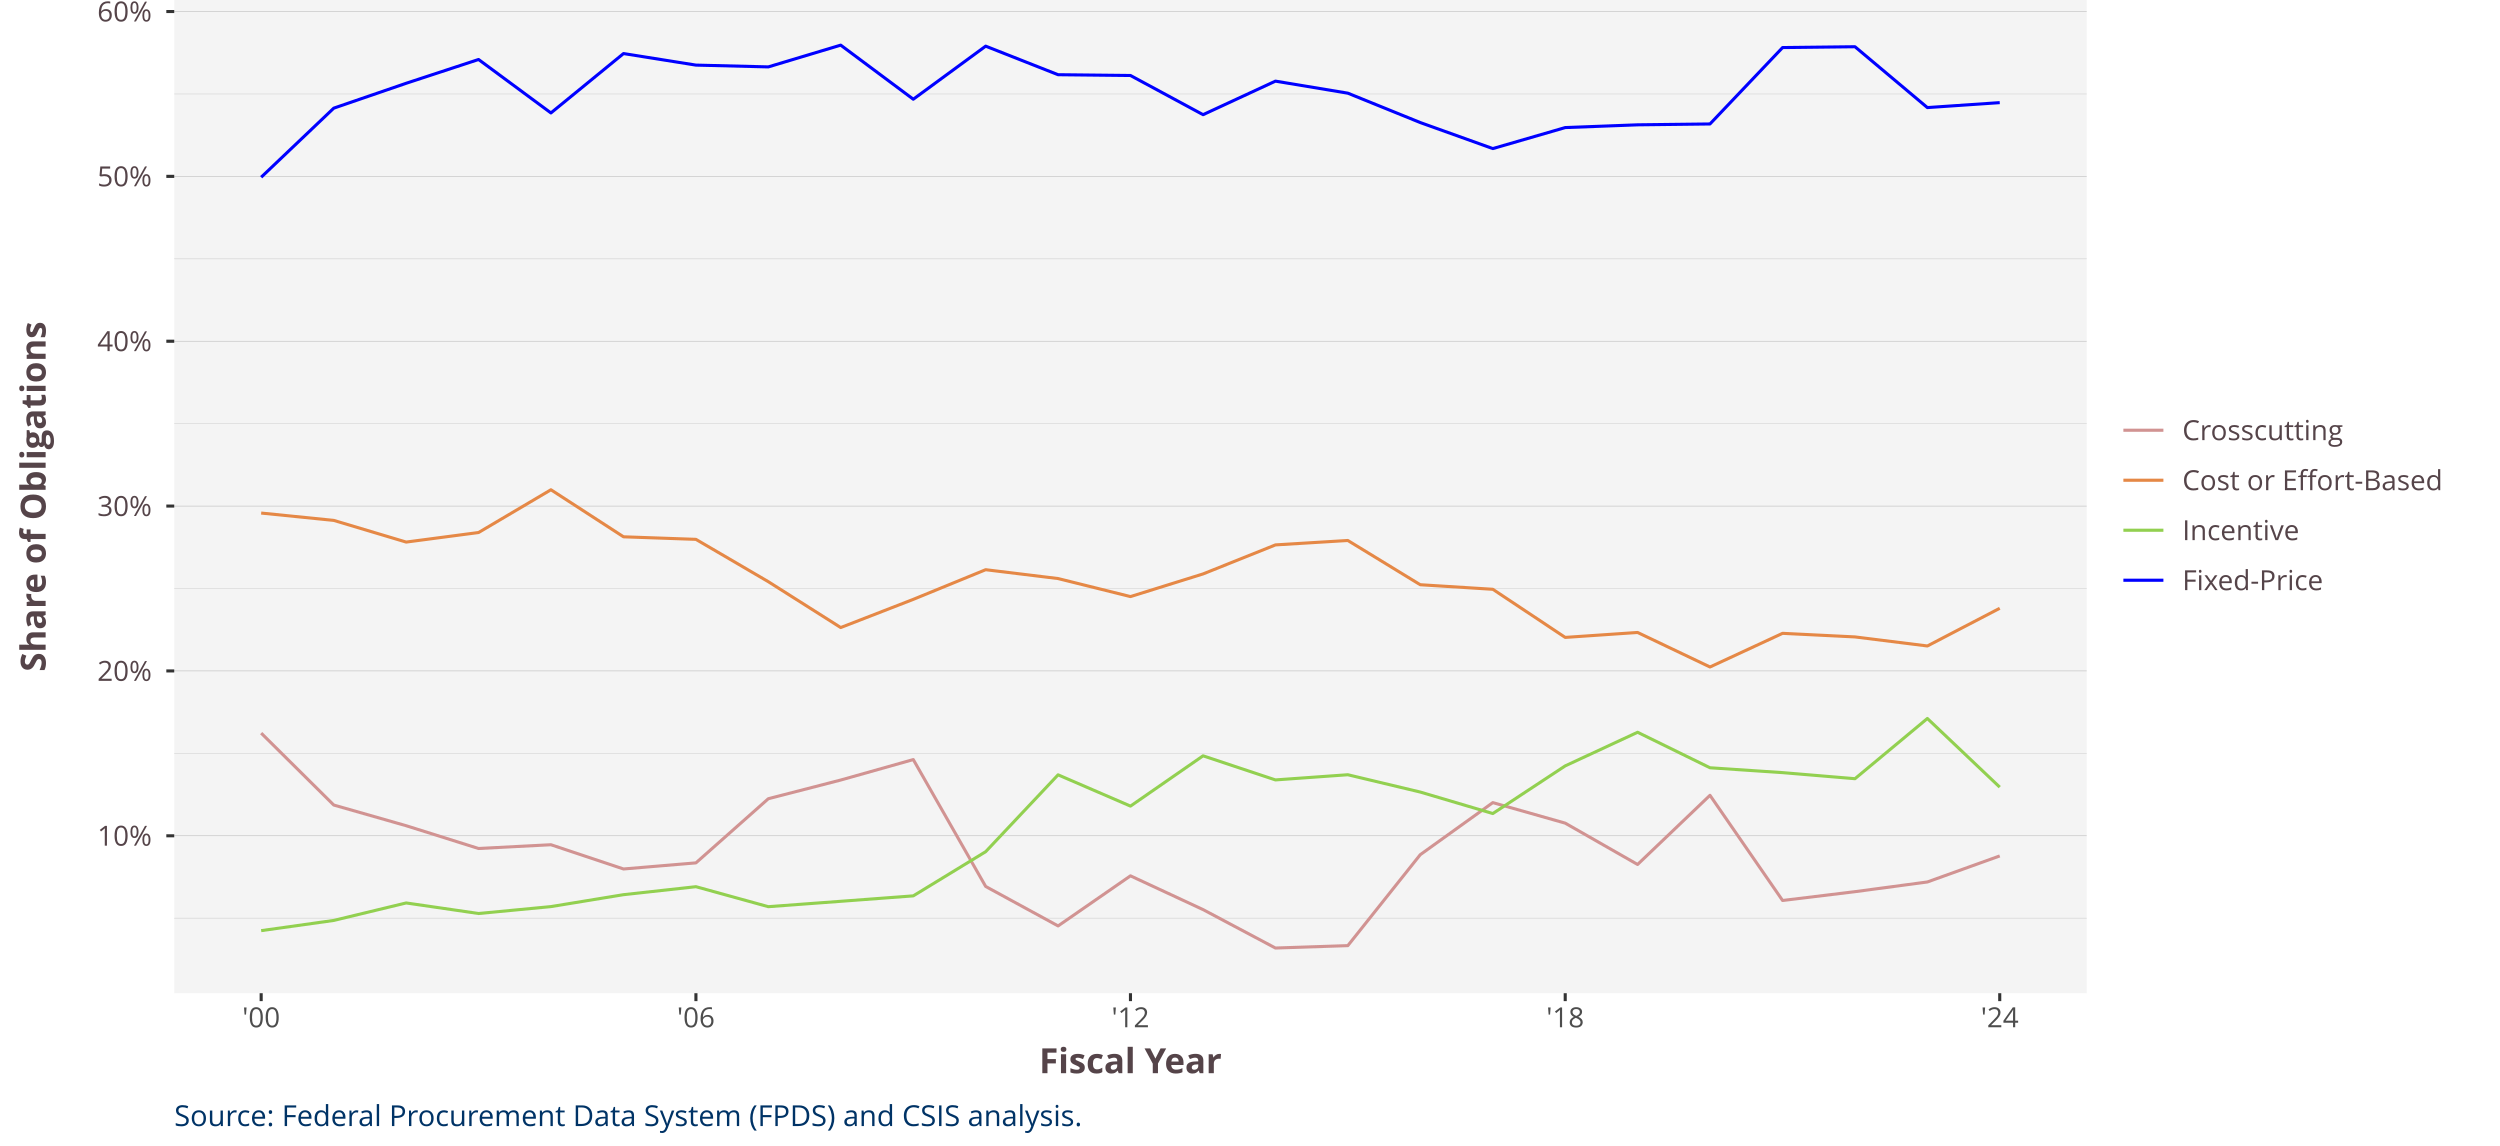
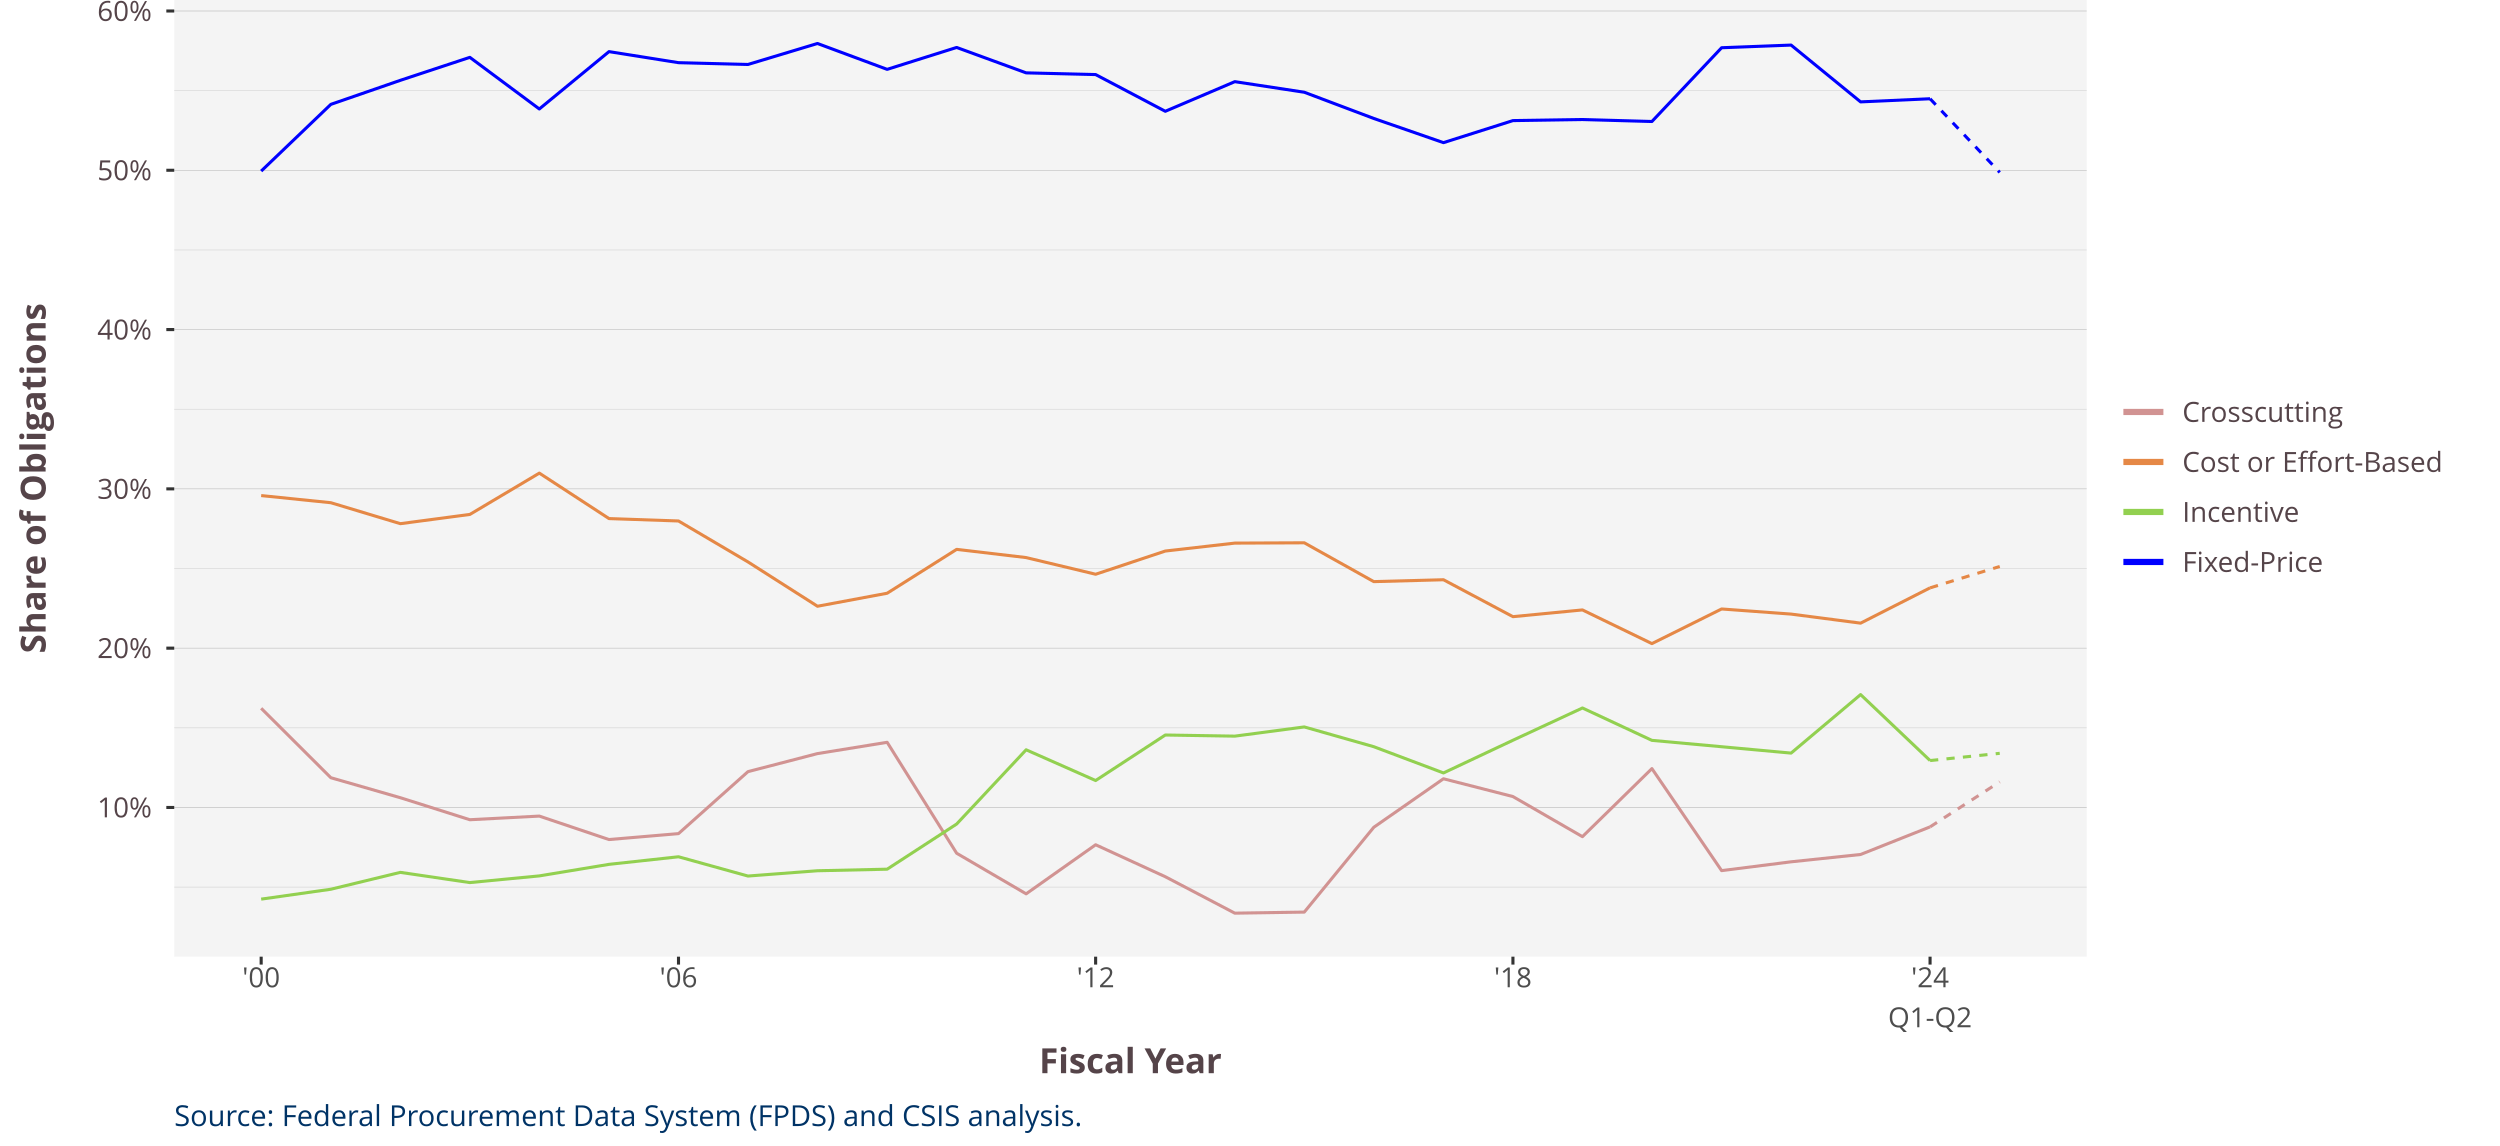
<svg xmlns="http://www.w3.org/2000/svg" class="svglite" width="864.00pt" height="396.00pt" viewBox="0 0 864.00 396.00">
  <defs>
    <style type="text/css">
    .svglite line, .svglite polyline, .svglite polygon, .svglite path, .svglite rect, .svglite circle {
      fill: none;
      stroke: #000000;
      stroke-linecap: round;
      stroke-linejoin: round;
      stroke-miterlimit: 10.00;
    }
    .svglite text {
      white-space: pre;
    }
  </style>
  </defs>
  <rect width="100%" height="100%" style="stroke: none; fill: #FFFFFF;" />
  <defs>
    <clipPath id="cpMC4wMHw4NjQuMDB8MC4wMHwzOTYuMDA=">
      <rect x="0.00" y="0.00" width="864.00" height="396.00" />
    </clipPath>
  </defs>
  <g clip-path="url(#cpMC4wMHw4NjQuMDB8MC4wMHwzOTYuMDA=)">
    <rect x="0.00" y="0.00" width="864.00" height="396.00" style="stroke-width: 1.07; stroke: #FFFFFF; fill: #FFFFFF;" />
  </g>
  <defs>
-     <clipPath id="cpNjAuMjJ8NzIxLjE2fDAuMDB8MzQzLjI1">
-       <rect x="60.22" y="0.00" width="660.94" height="343.25" />
+     <clipPath id="cpNjAuMjJ8NzIxLjE2fDAuMDB8MzMwLjYy">
+       <rect x="60.22" y="0.00" width="660.94" height="330.62" />
    </clipPath>
  </defs>
-   <g clip-path="url(#cpNjAuMjJ8NzIxLjE2fDAuMDB8MzQzLjI1)">
-     <rect x="60.22" y="0.00" width="660.94" height="343.25" style="stroke-width: 1.07; stroke: none; fill: #F4F4F4;" />
-     <polyline points="60.22,317.33 721.16,317.33 " style="stroke-width: 0.21; stroke: #D3D3D3; stroke-linecap: butt;" />
-     <polyline points="60.22,260.36 721.16,260.36 " style="stroke-width: 0.21; stroke: #D3D3D3; stroke-linecap: butt;" />
-     <polyline points="60.22,203.39 721.16,203.39 " style="stroke-width: 0.21; stroke: #D3D3D3; stroke-linecap: butt;" />
-     <polyline points="60.22,146.41 721.16,146.41 " style="stroke-width: 0.21; stroke: #D3D3D3; stroke-linecap: butt;" />
-     <polyline points="60.22,89.44 721.16,89.44 " style="stroke-width: 0.21; stroke: #D3D3D3; stroke-linecap: butt;" />
-     <polyline points="60.22,32.47 721.16,32.47 " style="stroke-width: 0.21; stroke: #D3D3D3; stroke-linecap: butt;" />
-     <polyline points="60.22,288.85 721.16,288.85 " style="stroke-width: 0.21; stroke: #BEBEBE; stroke-linecap: butt;" />
-     <polyline points="60.22,231.87 721.16,231.87 " style="stroke-width: 0.21; stroke: #BEBEBE; stroke-linecap: butt;" />
-     <polyline points="60.22,174.90 721.16,174.90 " style="stroke-width: 0.21; stroke: #BEBEBE; stroke-linecap: butt;" />
-     <polyline points="60.22,117.93 721.16,117.93 " style="stroke-width: 0.21; stroke: #BEBEBE; stroke-linecap: butt;" />
-     <polyline points="60.22,60.95 721.16,60.95 " style="stroke-width: 0.21; stroke: #BEBEBE; stroke-linecap: butt;" />
-     <polyline points="60.22,3.98 721.16,3.98 " style="stroke-width: 0.21; stroke: #BEBEBE; stroke-linecap: butt;" />
-     <polyline points="90.26,253.36 115.35,278.22 140.37,285.37 165.39,293.24 190.40,291.94 215.49,300.32 240.51,298.21 265.53,276.04 290.55,269.58 315.63,262.51 340.65,306.36 365.67,320.00 390.69,302.69 415.78,314.36 440.79,327.64 465.81,326.81 490.83,295.39 515.92,277.38 540.94,284.48 565.95,298.76 590.97,274.86 616.06,311.21 641.08,308.16 666.10,304.81 691.11,295.81 " style="stroke-width: 1.07; stroke: #D19392; stroke-linecap: butt;" />
-     <polyline points="90.26,177.31 115.35,179.85 140.37,187.34 165.39,184.04 190.40,169.26 215.49,185.52 240.51,186.40 265.53,201.03 290.55,216.88 315.63,207.14 340.65,196.89 365.67,199.95 390.69,206.18 415.78,198.35 440.79,188.32 465.81,186.79 490.83,202.08 515.92,203.66 540.94,220.29 565.95,218.58 590.97,230.51 616.06,218.88 641.08,220.12 666.10,223.25 691.11,210.22 " style="stroke-width: 1.07; stroke: #E58846; stroke-linecap: butt;" />
-     <polyline points="90.26,321.63 115.35,318.10 140.37,312.06 165.39,315.71 190.40,313.32 215.49,309.20 240.51,306.44 265.53,313.35 290.55,311.49 315.63,309.61 340.65,294.34 365.67,267.78 390.69,278.59 415.78,261.21 440.79,269.54 465.81,267.75 490.83,273.73 515.92,281.16 540.94,264.69 565.95,253.07 590.97,265.34 616.06,267.02 641.08,269.12 666.10,248.31 691.11,272.04 " style="stroke-width: 1.07; stroke: #92D050; stroke-linecap: butt;" />
-     <polyline points="90.26,61.25 115.35,37.38 140.37,28.78 165.39,20.56 190.40,39.03 215.49,18.51 240.51,22.50 265.53,23.12 290.55,15.60 315.63,34.29 340.65,15.95 365.67,25.82 390.69,26.09 415.78,39.63 440.79,28.04 465.81,32.20 490.83,42.35 515.92,51.35 540.94,44.09 565.95,43.14 590.97,42.84 616.06,16.44 641.08,16.15 666.10,37.18 691.11,35.47 " style="stroke-width: 1.07; stroke: #0000FF; stroke-linecap: butt;" />
+   <g clip-path="url(#cpNjAuMjJ8NzIxLjE2fDAuMDB8MzMwLjYy)">
+     <rect x="60.22" y="-0" width="660.94" height="330.62" style="stroke-width: 1.07; stroke: none; fill: #F4F4F4;" />
+     <polyline points="60.22,306.58 721.16,306.58 " style="stroke-width: 0.21; stroke: #D3D3D3; stroke-linecap: butt;" />
+     <polyline points="60.22,251.53 721.16,251.53 " style="stroke-width: 0.21; stroke: #D3D3D3; stroke-linecap: butt;" />
+     <polyline points="60.22,196.48 721.16,196.48 " style="stroke-width: 0.21; stroke: #D3D3D3; stroke-linecap: butt;" />
+     <polyline points="60.22,141.43 721.16,141.43 " style="stroke-width: 0.21; stroke: #D3D3D3; stroke-linecap: butt;" />
+     <polyline points="60.22,86.38 721.16,86.38 " style="stroke-width: 0.21; stroke: #D3D3D3; stroke-linecap: butt;" />
+     <polyline points="60.22,31.33 721.16,31.33 " style="stroke-width: 0.21; stroke: #D3D3D3; stroke-linecap: butt;" />
+     <polyline points="60.22,279.06 721.16,279.06 " style="stroke-width: 0.21; stroke: #BEBEBE; stroke-linecap: butt;" />
+     <polyline points="60.22,224.01 721.16,224.01 " style="stroke-width: 0.21; stroke: #BEBEBE; stroke-linecap: butt;" />
+     <polyline points="60.22,168.95 721.16,168.95 " style="stroke-width: 0.21; stroke: #BEBEBE; stroke-linecap: butt;" />
+     <polyline points="60.22,113.90 721.16,113.90 " style="stroke-width: 0.21; stroke: #BEBEBE; stroke-linecap: butt;" />
+     <polyline points="60.22,58.85 721.16,58.85 " style="stroke-width: 0.21; stroke: #BEBEBE; stroke-linecap: butt;" />
+     <polyline points="60.22,3.80 721.16,3.80 " style="stroke-width: 0.21; stroke: #BEBEBE; stroke-linecap: butt;" />
+     <polyline points="90.26,244.78 114.34,268.78 138.36,275.69 162.38,283.30 186.39,282.04 210.47,290.15 234.49,288.10 258.50,266.68 282.52,260.44 306.60,256.54 330.62,294.88 354.63,308.91 378.65,291.95 402.73,303.00 426.75,315.59 450.76,315.22 474.78,285.91 498.86,269.14 522.87,275.29 546.89,289.15 570.90,265.63 594.99,300.89 619.00,297.84 643.02,295.31 667.03,285.77 " style="stroke-width: 1.07; stroke: #D19392; stroke-linecap: butt;" />
+     <polyline points="667.03,285.77 691.11,270.21 " style="stroke-width: 1.07; stroke: #D19392; stroke-dasharray: 2.85,2.85; stroke-linecap: butt;" />
+     <polyline points="90.26,171.27 114.34,173.74 138.36,180.98 162.38,177.79 186.39,163.51 210.47,179.22 234.49,180.05 258.50,194.20 282.52,209.52 306.60,205.02 330.62,189.86 354.63,192.70 378.65,198.46 402.73,190.44 426.75,187.70 450.76,187.59 474.78,201.01 498.86,200.36 522.87,213.12 546.89,210.79 570.90,222.43 594.99,210.46 619.00,212.23 643.02,215.36 667.03,203.16 " style="stroke-width: 1.07; stroke: #E58846; stroke-linecap: butt;" />
+     <polyline points="667.03,203.16 691.11,195.77 " style="stroke-width: 1.07; stroke: #E58846; stroke-dasharray: 2.85,2.85; stroke-linecap: butt;" />
+     <polyline points="90.26,310.74 114.34,307.32 138.36,301.49 162.38,305.02 186.39,302.71 210.47,298.72 234.49,296.10 258.50,302.76 282.52,300.93 306.60,300.39 330.62,284.78 354.63,259.13 378.65,269.75 402.73,254.02 426.75,254.41 450.76,251.23 474.78,258.06 498.86,267.13 522.87,255.83 546.89,244.68 570.90,255.87 594.99,258.07 619.00,260.27 643.02,240.05 667.03,262.85 " style="stroke-width: 1.07; stroke: #92D050; stroke-linecap: butt;" />
+     <polyline points="667.03,262.85 691.11,260.35 " style="stroke-width: 1.07; stroke: #92D050; stroke-dasharray: 2.85,2.85; stroke-linecap: butt;" />
+     <polyline points="90.26,59.13 114.34,36.07 138.36,27.76 162.38,19.82 186.39,37.66 210.47,17.84 234.49,21.66 258.50,22.28 282.52,15.03 306.60,23.97 330.62,16.40 354.63,25.18 378.65,25.77 402.73,38.46 426.75,28.22 450.76,31.88 474.78,40.94 498.86,49.30 522.87,41.68 546.89,41.31 570.90,41.99 594.99,16.50 619.00,15.58 643.02,35.21 667.03,34.13 " style="stroke-width: 1.07; stroke: #0000FF; stroke-linecap: butt;" />
+     <polyline points="667.03,34.13 691.11,59.59 " style="stroke-width: 1.07; stroke: #0000FF; stroke-dasharray: 2.85,2.85; stroke-linecap: butt;" />
  </g>
  <g clip-path="url(#cpMC4wMHw4NjQuMDB8MC4wMHwzOTYuMDA=)">
-     <text x="52.50" y="292.27" text-anchor="end" style="font-size: 9.60px;fill: #554449; font-family: &quot;Open Sans&quot;;" textLength="18.90px" lengthAdjust="spacingAndGlyphs">10%</text>
-     <text x="52.50" y="235.30" text-anchor="end" style="font-size: 9.60px;fill: #554449; font-family: &quot;Open Sans&quot;;" textLength="18.90px" lengthAdjust="spacingAndGlyphs">20%</text>
-     <text x="52.50" y="178.32" text-anchor="end" style="font-size: 9.60px;fill: #554449; font-family: &quot;Open Sans&quot;;" textLength="18.90px" lengthAdjust="spacingAndGlyphs">30%</text>
-     <text x="52.50" y="121.35" text-anchor="end" style="font-size: 9.60px;fill: #554449; font-family: &quot;Open Sans&quot;;" textLength="18.90px" lengthAdjust="spacingAndGlyphs">40%</text>
-     <text x="52.50" y="64.38" text-anchor="end" style="font-size: 9.60px;fill: #554449; font-family: &quot;Open Sans&quot;;" textLength="18.90px" lengthAdjust="spacingAndGlyphs">50%</text>
-     <text x="52.50" y="7.41" text-anchor="end" style="font-size: 9.60px;fill: #554449; font-family: &quot;Open Sans&quot;;" textLength="18.90px" lengthAdjust="spacingAndGlyphs">60%</text>
-     <polyline points="57.48,288.85 60.22,288.85 " style="stroke-width: 1.07; stroke: #333333; stroke-linecap: butt;" />
-     <polyline points="57.48,231.87 60.22,231.87 " style="stroke-width: 1.07; stroke: #333333; stroke-linecap: butt;" />
-     <polyline points="57.48,174.90 60.22,174.90 " style="stroke-width: 1.07; stroke: #333333; stroke-linecap: butt;" />
-     <polyline points="57.48,117.93 60.22,117.93 " style="stroke-width: 1.07; stroke: #333333; stroke-linecap: butt;" />
-     <polyline points="57.48,60.95 60.22,60.95 " style="stroke-width: 1.07; stroke: #333333; stroke-linecap: butt;" />
-     <polyline points="57.48,3.98 60.22,3.98 " style="stroke-width: 1.07; stroke: #333333; stroke-linecap: butt;" />
-     <polyline points="90.26,345.99 90.26,343.25 " style="stroke-width: 1.07; stroke: #333333; stroke-linecap: butt;" />
-     <polyline points="240.51,345.99 240.51,343.25 " style="stroke-width: 1.07; stroke: #333333; stroke-linecap: butt;" />
-     <polyline points="390.69,345.99 390.69,343.25 " style="stroke-width: 1.07; stroke: #333333; stroke-linecap: butt;" />
-     <polyline points="540.94,345.99 540.94,343.25 " style="stroke-width: 1.07; stroke: #333333; stroke-linecap: butt;" />
-     <polyline points="691.11,345.99 691.11,343.25 " style="stroke-width: 1.07; stroke: #333333; stroke-linecap: butt;" />
-     <text x="90.26" y="355.03" text-anchor="middle" style="font-size: 9.60px;fill: #4D4D4D; font-family: &quot;Open Sans&quot;;" textLength="13.08px" lengthAdjust="spacingAndGlyphs">'00</text>
-     <text x="240.51" y="355.03" text-anchor="middle" style="font-size: 9.60px;fill: #4D4D4D; font-family: &quot;Open Sans&quot;;" textLength="13.08px" lengthAdjust="spacingAndGlyphs">'06</text>
-     <text x="390.69" y="355.03" text-anchor="middle" style="font-size: 9.60px;fill: #4D4D4D; font-family: &quot;Open Sans&quot;;" textLength="13.08px" lengthAdjust="spacingAndGlyphs">'12</text>
-     <text x="540.94" y="355.03" text-anchor="middle" style="font-size: 9.60px;fill: #4D4D4D; font-family: &quot;Open Sans&quot;;" textLength="13.08px" lengthAdjust="spacingAndGlyphs">'18</text>
-     <text x="691.11" y="355.03" text-anchor="middle" style="font-size: 9.60px;fill: #4D4D4D; font-family: &quot;Open Sans&quot;;" textLength="13.08px" lengthAdjust="spacingAndGlyphs">'24</text>
+     <text x="52.50" y="282.48" text-anchor="end" style="font-size: 9.60px;fill: #554449; font-family: &quot;Open Sans&quot;;" textLength="18.90px" lengthAdjust="spacingAndGlyphs">10%</text>
+     <text x="52.50" y="227.43" text-anchor="end" style="font-size: 9.60px;fill: #554449; font-family: &quot;Open Sans&quot;;" textLength="18.90px" lengthAdjust="spacingAndGlyphs">20%</text>
+     <text x="52.50" y="172.38" text-anchor="end" style="font-size: 9.60px;fill: #554449; font-family: &quot;Open Sans&quot;;" textLength="18.90px" lengthAdjust="spacingAndGlyphs">30%</text>
+     <text x="52.50" y="117.33" text-anchor="end" style="font-size: 9.60px;fill: #554449; font-family: &quot;Open Sans&quot;;" textLength="18.90px" lengthAdjust="spacingAndGlyphs">40%</text>
+     <text x="52.50" y="62.28" text-anchor="end" style="font-size: 9.60px;fill: #554449; font-family: &quot;Open Sans&quot;;" textLength="18.90px" lengthAdjust="spacingAndGlyphs">50%</text>
+     <text x="52.50" y="7.22" text-anchor="end" style="font-size: 9.60px;fill: #554449; font-family: &quot;Open Sans&quot;;" textLength="18.90px" lengthAdjust="spacingAndGlyphs">60%</text>
+     <polyline points="57.48,279.06 60.22,279.06 " style="stroke-width: 1.07; stroke: #333333; stroke-linecap: butt;" />
+     <polyline points="57.48,224.01 60.22,224.01 " style="stroke-width: 1.07; stroke: #333333; stroke-linecap: butt;" />
+     <polyline points="57.48,168.95 60.22,168.95 " style="stroke-width: 1.07; stroke: #333333; stroke-linecap: butt;" />
+     <polyline points="57.48,113.90 60.22,113.90 " style="stroke-width: 1.07; stroke: #333333; stroke-linecap: butt;" />
+     <polyline points="57.48,58.85 60.22,58.85 " style="stroke-width: 1.07; stroke: #333333; stroke-linecap: butt;" />
+     <polyline points="57.48,3.80 60.22,3.80 " style="stroke-width: 1.07; stroke: #333333; stroke-linecap: butt;" />
+     <polyline points="90.26,333.36 90.26,330.62 " style="stroke-width: 1.07; stroke: #333333; stroke-linecap: butt;" />
+     <polyline points="234.49,333.36 234.49,330.62 " style="stroke-width: 1.07; stroke: #333333; stroke-linecap: butt;" />
+     <polyline points="378.65,333.36 378.65,330.62 " style="stroke-width: 1.07; stroke: #333333; stroke-linecap: butt;" />
+     <polyline points="522.87,333.36 522.87,330.62 " style="stroke-width: 1.07; stroke: #333333; stroke-linecap: butt;" />
+     <polyline points="667.03,333.36 667.03,330.62 " style="stroke-width: 1.07; stroke: #333333; stroke-linecap: butt;" />
+     <text x="90.26" y="341.20" text-anchor="middle" style="font-size: 9.60px;fill: #4D4D4D; font-family: &quot;Open Sans&quot;;" textLength="13.08px" lengthAdjust="spacingAndGlyphs">'00</text>
+     <text x="234.49" y="341.20" text-anchor="middle" style="font-size: 9.60px;fill: #4D4D4D; font-family: &quot;Open Sans&quot;;" textLength="13.08px" lengthAdjust="spacingAndGlyphs">'06</text>
+     <text x="378.65" y="341.20" text-anchor="middle" style="font-size: 9.60px;fill: #4D4D4D; font-family: &quot;Open Sans&quot;;" textLength="13.08px" lengthAdjust="spacingAndGlyphs">'12</text>
+     <text x="522.87" y="341.20" text-anchor="middle" style="font-size: 9.60px;fill: #4D4D4D; font-family: &quot;Open Sans&quot;;" textLength="13.08px" lengthAdjust="spacingAndGlyphs">'18</text>
+     <text x="667.03" y="341.20" text-anchor="middle" style="font-size: 9.60px;fill: #4D4D4D; font-family: &quot;Open Sans&quot;;" textLength="13.08px" lengthAdjust="spacingAndGlyphs">'24</text>
+     <text x="667.03" y="355.03" text-anchor="middle" style="font-size: 9.60px;fill: #4D4D4D; font-family: &quot;Open Sans&quot;;" textLength="28.98px" lengthAdjust="spacingAndGlyphs">Q1-Q2</text>
    <text x="390.69" y="370.89" text-anchor="middle" style="font-size: 12.00px; font-weight: bold;fill: #554449; font-family: &quot;Open Sans&quot;;" textLength="63.71px" lengthAdjust="spacingAndGlyphs">Fiscal Year</text>
-     <text transform="translate(15.77,171.62) rotate(-90)" text-anchor="middle" style="font-size: 12.00px; font-weight: bold;fill: #554449; font-family: &quot;Open Sans&quot;;" textLength="121.28px" lengthAdjust="spacingAndGlyphs">Share of Obligations</text>
-     <rect x="732.12" y="134.07" width="113.88" height="75.10" style="stroke-width: 1.07; stroke: none; fill: #FFFFFF;" />
-     <rect x="732.12" y="140.05" width="17.28" height="17.28" style="stroke-width: 1.07; stroke: none; fill: #FFFFFF;" />
-     <line x1="733.84" y1="148.69" x2="747.67" y2="148.69" style="stroke-width: 1.07; stroke: #D19392; stroke-linecap: butt;" />
-     <rect x="732.12" y="157.33" width="17.28" height="17.28" style="stroke-width: 1.07; stroke: none; fill: #FFFFFF;" />
-     <line x1="733.84" y1="165.97" x2="747.67" y2="165.97" style="stroke-width: 1.07; stroke: #E58846; stroke-linecap: butt;" />
-     <rect x="732.12" y="174.61" width="17.28" height="17.28" style="stroke-width: 1.07; stroke: none; fill: #FFFFFF;" />
-     <line x1="733.84" y1="183.25" x2="747.67" y2="183.25" style="stroke-width: 1.07; stroke: #92D050; stroke-linecap: butt;" />
-     <rect x="732.12" y="191.89" width="17.28" height="17.28" style="stroke-width: 1.07; stroke: none; fill: #FFFFFF;" />
-     <line x1="733.84" y1="200.53" x2="747.67" y2="200.53" style="stroke-width: 1.07; stroke: #0000FF; stroke-linecap: butt;" />
-     <text x="754.22" y="152.12" style="font-size: 9.60px;fill: #554449; font-family: &quot;Open Sans&quot;;" textLength="55.69px" lengthAdjust="spacingAndGlyphs">Crosscutting</text>
-     <text x="754.22" y="169.40" style="font-size: 9.60px;fill: #554449; font-family: &quot;Open Sans&quot;;" textLength="89.78px" lengthAdjust="spacingAndGlyphs">Cost or Effort-Based</text>
-     <text x="754.22" y="186.68" style="font-size: 9.60px;fill: #554449; font-family: &quot;Open Sans&quot;;" textLength="40.44px" lengthAdjust="spacingAndGlyphs">Incentive</text>
-     <text x="754.22" y="203.96" style="font-size: 9.60px;fill: #554449; font-family: &quot;Open Sans&quot;;" textLength="48.81px" lengthAdjust="spacingAndGlyphs">Fixed-Price</text>
+     <text transform="translate(15.77,165.31) rotate(-90)" text-anchor="middle" style="font-size: 12.00px; font-weight: bold;fill: #554449; font-family: &quot;Open Sans&quot;;" textLength="121.28px" lengthAdjust="spacingAndGlyphs">Share of Obligations</text>
+     <rect x="732.12" y="127.76" width="113.88" height="75.10" style="stroke-width: 1.07; stroke: none; fill: #FFFFFF;" />
+     <rect x="732.12" y="133.74" width="17.28" height="17.28" style="stroke-width: 1.07; stroke: none; fill: #FFFFFF;" />
+     <line x1="733.84" y1="142.38" x2="747.67" y2="142.38" style="stroke-width: 2.13; stroke: #D19392; stroke-linecap: butt;" />
+     <rect x="732.12" y="151.02" width="17.28" height="17.28" style="stroke-width: 1.07; stroke: none; fill: #FFFFFF;" />
+     <line x1="733.84" y1="159.66" x2="747.67" y2="159.66" style="stroke-width: 2.13; stroke: #E58846; stroke-linecap: butt;" />
+     <rect x="732.12" y="168.30" width="17.28" height="17.28" style="stroke-width: 1.07; stroke: none; fill: #FFFFFF;" />
+     <line x1="733.84" y1="176.94" x2="747.67" y2="176.94" style="stroke-width: 2.13; stroke: #92D050; stroke-linecap: butt;" />
+     <rect x="732.12" y="185.58" width="17.28" height="17.28" style="stroke-width: 1.07; stroke: none; fill: #FFFFFF;" />
+     <line x1="733.84" y1="194.22" x2="747.67" y2="194.22" style="stroke-width: 2.13; stroke: #0000FF; stroke-linecap: butt;" />
+     <text x="754.22" y="145.80" style="font-size: 9.60px;fill: #554449; font-family: &quot;Open Sans&quot;;" textLength="55.69px" lengthAdjust="spacingAndGlyphs">Crosscutting</text>
+     <text x="754.22" y="163.08" style="font-size: 9.60px;fill: #554449; font-family: &quot;Open Sans&quot;;" textLength="89.78px" lengthAdjust="spacingAndGlyphs">Cost or Effort-Based</text>
+     <text x="754.22" y="180.36" style="font-size: 9.60px;fill: #554449; font-family: &quot;Open Sans&quot;;" textLength="40.44px" lengthAdjust="spacingAndGlyphs">Incentive</text>
+     <text x="754.22" y="197.64" style="font-size: 9.60px;fill: #554449; font-family: &quot;Open Sans&quot;;" textLength="48.81px" lengthAdjust="spacingAndGlyphs">Fixed-Price</text>
    <text x="60.22" y="389.16" style="font-size: 10.00px;fill: #003366; font-family: &quot;Open Sans&quot;;" textLength="314.40px" lengthAdjust="spacingAndGlyphs">Source: Federal Procurement Data System (FPDS) and CSIS analysis.</text>
  </g>
</svg>
